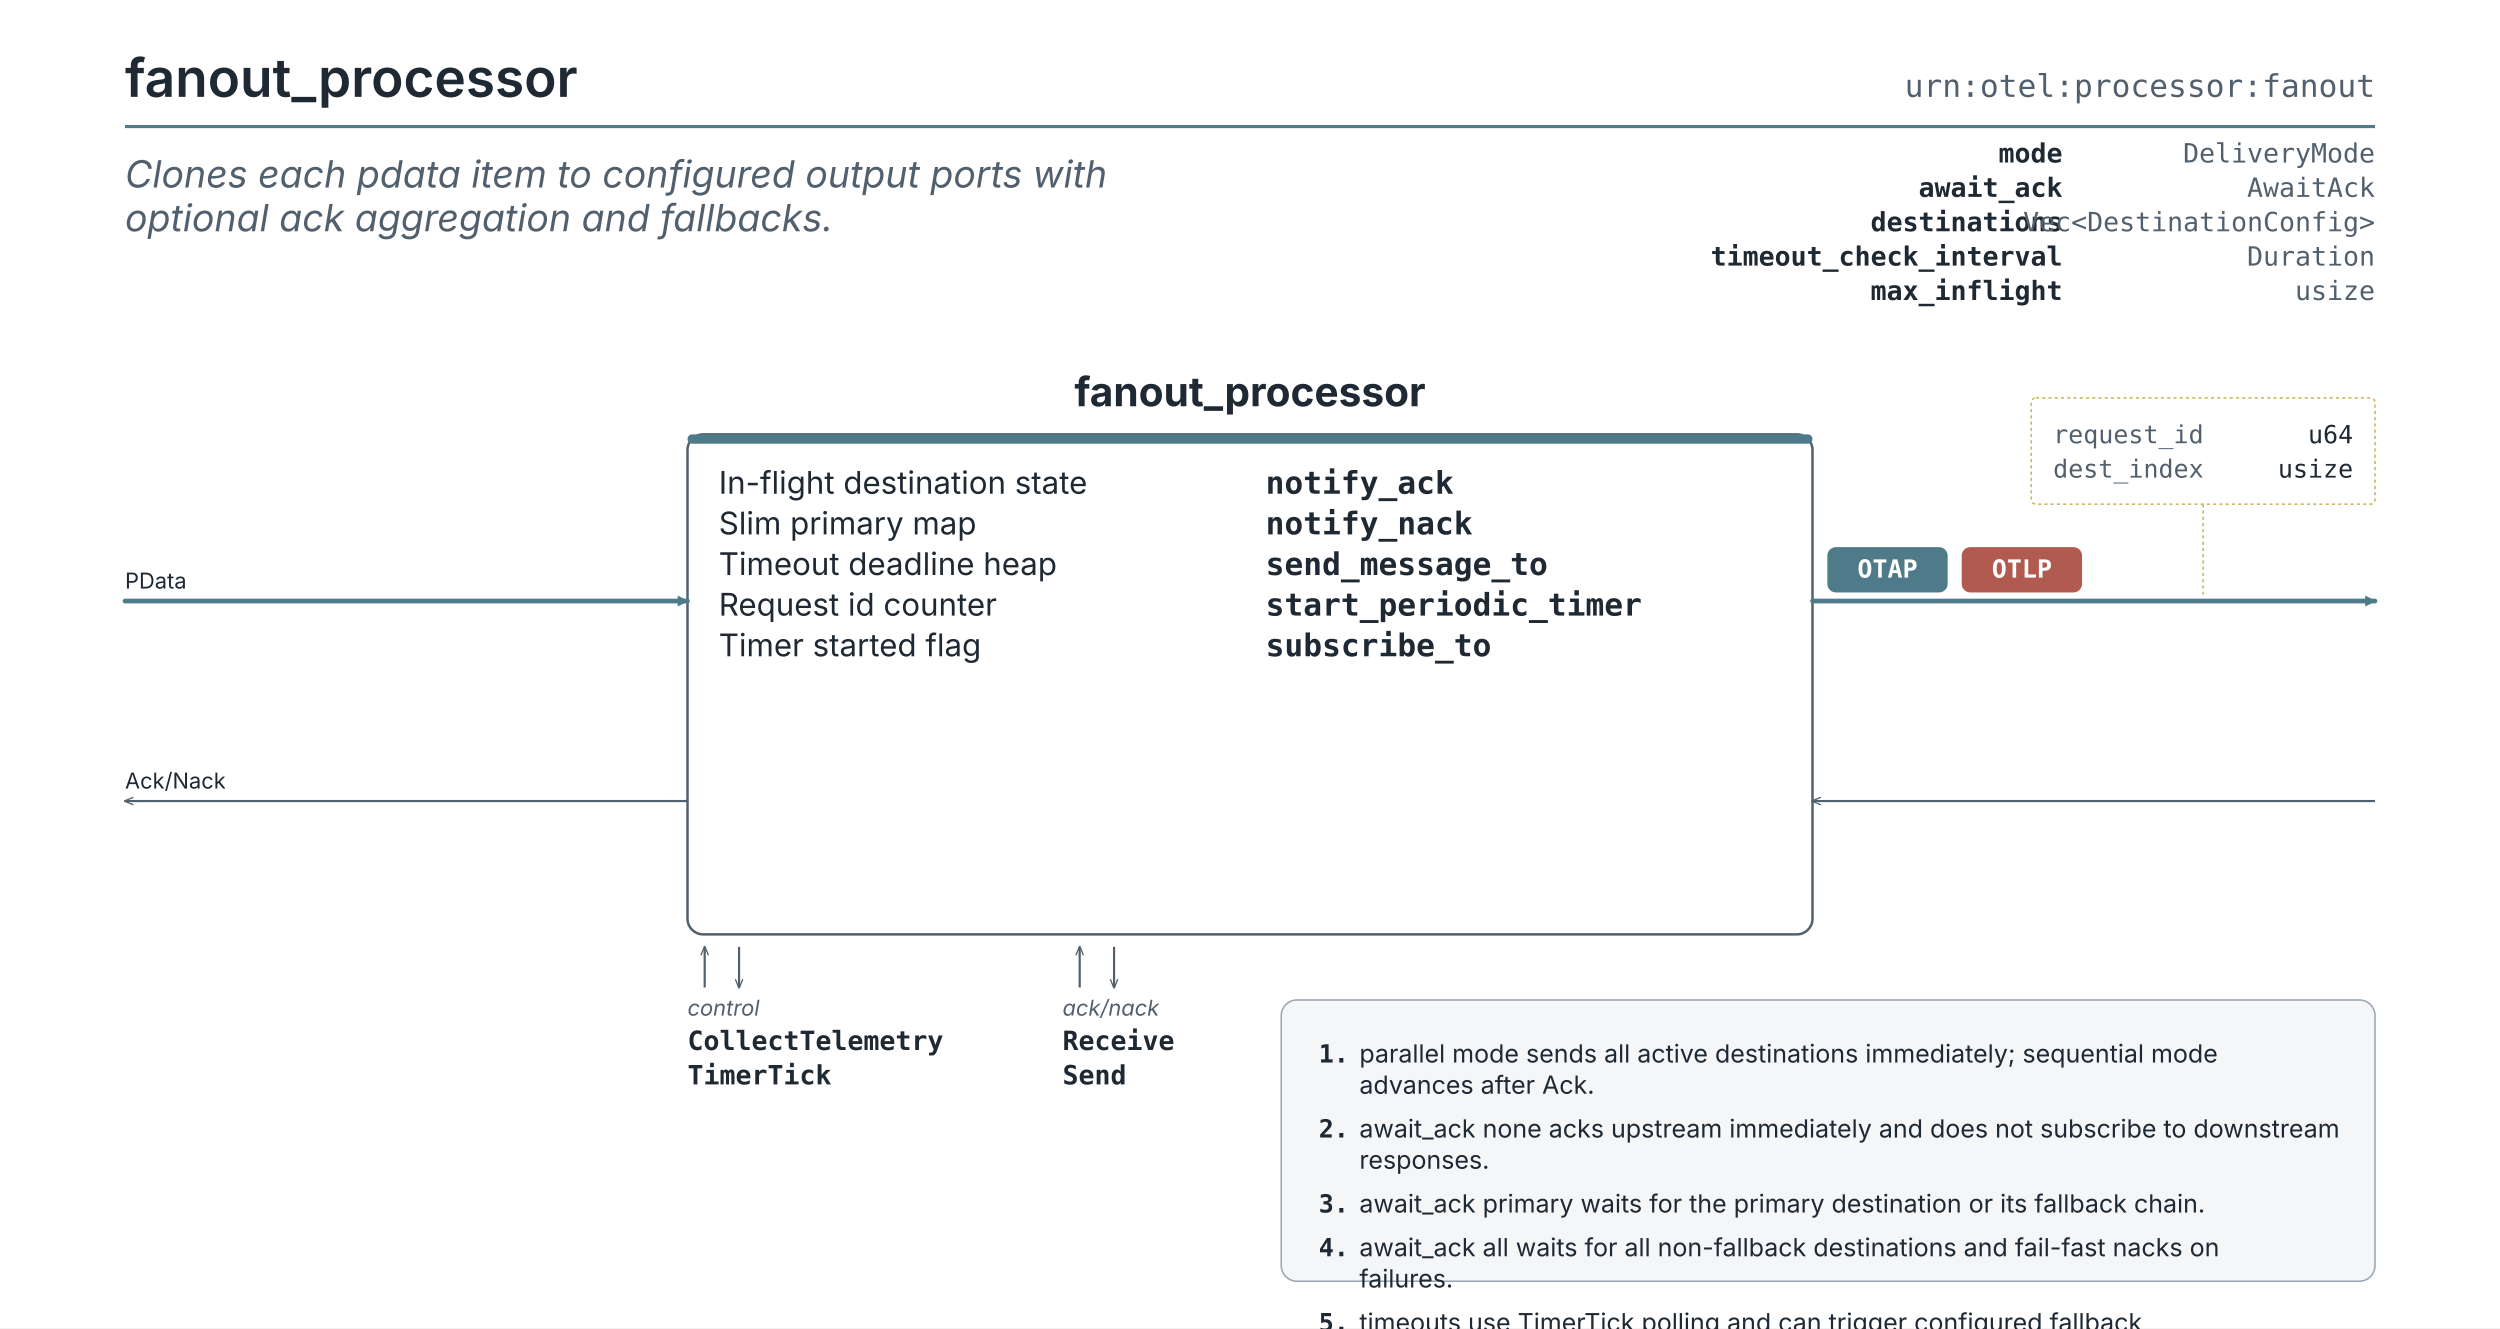
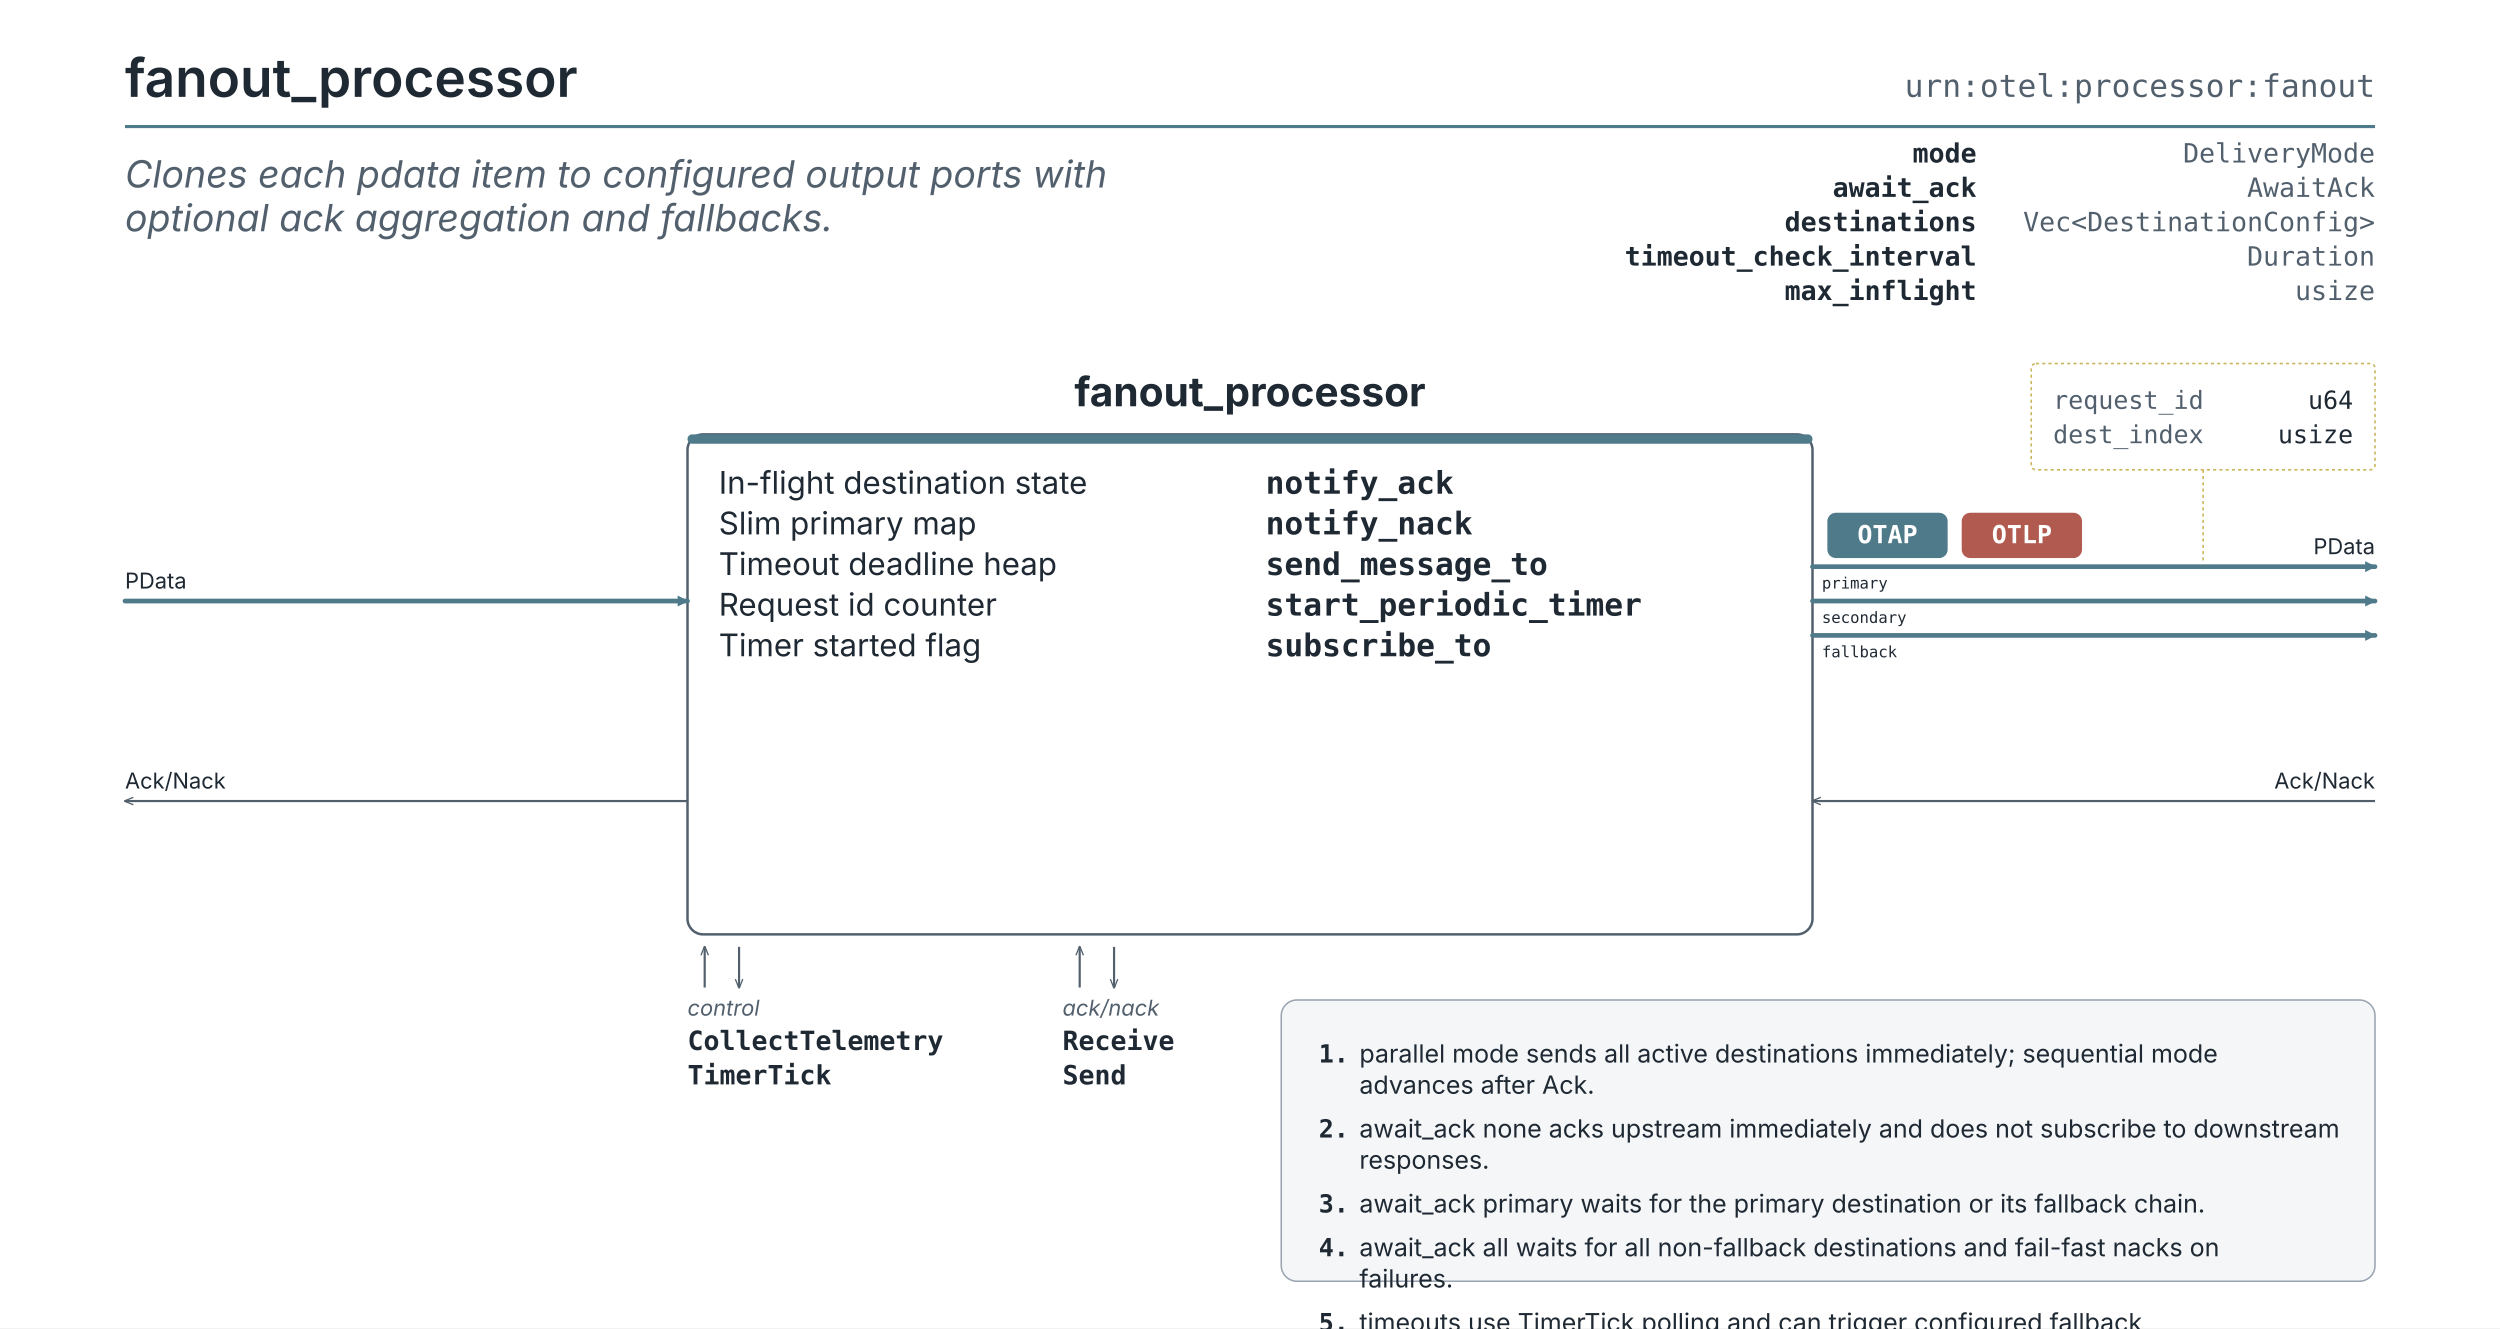
<svg xmlns="http://www.w3.org/2000/svg" width="1600" height="850" viewBox="0 0 1600 850" font-family="Inter, 'Helvetica Neue', Arial, sans-serif">
  <rect width="1600" height="850" fill="#ffffff" />
  <defs>
    <marker id="ah-pdata" viewBox="0 0 10 10" refX="9" refY="5" markerWidth="7" markerHeight="7" orient="auto-start-reverse" markerUnits="userSpaceOnUse">
      <path d="M0,0 L10,5 L0,10 z" fill="context-stroke" />
    </marker>
    <marker id="ah-ctrl" viewBox="0 0 10 10" refX="9" refY="5" markerWidth="6" markerHeight="6" orient="auto-start-reverse" markerUnits="userSpaceOnUse">
      <path d="M0,1 L10,5 L0,9" fill="none" stroke="context-stroke" stroke-width="1.4" />
    </marker>
  </defs>
  <rect x="80" y="80" width="1440" height="2" fill="#4f7a8a" />
  <text x="80" y="62" font-size="34" font-weight="600" fill="#1f2933">fanout_processor</text>
  <text x="1520" y="62" font-size="20" font-family="'JetBrains Mono', Menlo, Consolas, monospace" fill="#52606d" text-anchor="end">urn:otel:processor:fanout</text>
  <text x="80" y="120" font-size="24" font-style="italic" fill="#52606d">
    <tspan x="80" dy="0">Clones each pdata item to configured output ports with</tspan>
    <tspan x="80" dy="28">optional ack aggregation and fallbacks.</tspan>
  </text>
-   <text x="1320" y="104" text-anchor="end" font-size="17" font-weight="700" font-family="'JetBrains Mono', Menlo, Consolas, monospace" fill="#1f2933">mode</text>
+   <text x="1265" y="104" text-anchor="end" font-size="17" font-weight="700" font-family="'JetBrains Mono', Menlo, Consolas, monospace" fill="#1f2933">mode</text>
  <text x="1520" y="104" text-anchor="end" font-size="17" font-family="'JetBrains Mono', Menlo, Consolas, monospace" fill="#52606d">DeliveryMode</text>
-   <text x="1320" y="126" text-anchor="end" font-size="17" font-weight="700" font-family="'JetBrains Mono', Menlo, Consolas, monospace" fill="#1f2933">await_ack</text>
+   <text x="1265" y="126" text-anchor="end" font-size="17" font-weight="700" font-family="'JetBrains Mono', Menlo, Consolas, monospace" fill="#1f2933">await_ack</text>
  <text x="1520" y="126" text-anchor="end" font-size="17" font-family="'JetBrains Mono', Menlo, Consolas, monospace" fill="#52606d">AwaitAck</text>
-   <text x="1320" y="148" text-anchor="end" font-size="17" font-weight="700" font-family="'JetBrains Mono', Menlo, Consolas, monospace" fill="#1f2933">destinations</text>
+   <text x="1265" y="148" text-anchor="end" font-size="17" font-weight="700" font-family="'JetBrains Mono', Menlo, Consolas, monospace" fill="#1f2933">destinations</text>
  <text x="1520" y="148" text-anchor="end" font-size="17" font-family="'JetBrains Mono', Menlo, Consolas, monospace" fill="#52606d">Vec&lt;DestinationConfig&gt;</text>
-   <text x="1320" y="170" text-anchor="end" font-size="17" font-weight="700" font-family="'JetBrains Mono', Menlo, Consolas, monospace" fill="#1f2933">timeout_check_interval</text>
+   <text x="1265" y="170" text-anchor="end" font-size="17" font-weight="700" font-family="'JetBrains Mono', Menlo, Consolas, monospace" fill="#1f2933">timeout_check_interval</text>
  <text x="1520" y="170" text-anchor="end" font-size="17" font-family="'JetBrains Mono', Menlo, Consolas, monospace" fill="#52606d">Duration</text>
-   <text x="1320" y="192" text-anchor="end" font-size="17" font-weight="700" font-family="'JetBrains Mono', Menlo, Consolas, monospace" fill="#1f2933">max_inflight</text>
+   <text x="1265" y="192" text-anchor="end" font-size="17" font-weight="700" font-family="'JetBrains Mono', Menlo, Consolas, monospace" fill="#1f2933">max_inflight</text>
  <text x="1520" y="192" text-anchor="end" font-size="17" font-family="'JetBrains Mono', Menlo, Consolas, monospace" fill="#52606d">usize</text>
  <text x="800.0" y="260" text-anchor="middle" font-size="26" font-weight="700" fill="#1f2933">fanout_processor</text>
  <g>
    <rect x="440.0" y="278" width="720" height="320" rx="10" ry="10" fill="white" stroke="#52606d" stroke-width="1.6" />
    <rect x="440.0" y="278" width="720" height="6" rx="3" ry="3" fill="#4f7a8a" />
    <text x="800.0" y="306" text-anchor="middle" font-size="26" font-weight="600" fill="#1f2933" />
  </g>
  <text x="460.0" y="316" font-size="20" fill="#1f2933">In-flight destination state</text>
  <text x="460.0" y="342" font-size="20" fill="#1f2933">Slim primary map</text>
  <text x="460.0" y="368" font-size="20" fill="#1f2933">Timeout deadline heap</text>
  <text x="460.0" y="394" font-size="20" fill="#1f2933">Request id counter</text>
  <text x="460.0" y="420" font-size="20" fill="#1f2933">Timer started flag</text>
  <text x="810.0" y="316" font-size="20" font-weight="700" font-family="'JetBrains Mono', Menlo, Consolas, monospace" fill="#1f2933">notify_ack</text>
  <text x="810.0" y="342" font-size="20" font-weight="700" font-family="'JetBrains Mono', Menlo, Consolas, monospace" fill="#1f2933">notify_nack</text>
  <text x="810.0" y="368" font-size="20" font-weight="700" font-family="'JetBrains Mono', Menlo, Consolas, monospace" fill="#1f2933">send_message_to</text>
  <text x="810.0" y="394" font-size="20" font-weight="700" font-family="'JetBrains Mono', Menlo, Consolas, monospace" fill="#1f2933">start_periodic_timer</text>
  <text x="810.0" y="420" font-size="20" font-weight="700" font-family="'JetBrains Mono', Menlo, Consolas, monospace" fill="#1f2933">subscribe_to</text>
  <line x1="80" y1="384.667" x2="440.0" y2="384.667" stroke="#4f7a8a" stroke-width="3.0" stroke-linecap="round" marker-end="url(#ah-pdata)" />
+   <line x1="1160.0" y1="362.667" x2="1520" y2="362.667" stroke="#4f7a8a" stroke-width="3.0" stroke-linecap="round" marker-end="url(#ah-pdata)" />
+   <text x="1166.0" y="376.667" text-anchor="start" font-size="10" font-family="'JetBrains Mono', Menlo, Consolas, monospace" fill="#1f2933">primary</text>
  <line x1="1160.0" y1="384.667" x2="1520" y2="384.667" stroke="#4f7a8a" stroke-width="3.0" stroke-linecap="round" marker-end="url(#ah-pdata)" />
+   <text x="1166.0" y="398.667" text-anchor="start" font-size="10" font-family="'JetBrains Mono', Menlo, Consolas, monospace" fill="#1f2933">secondary</text>
+   <line x1="1160.0" y1="406.667" x2="1520" y2="406.667" stroke="#4f7a8a" stroke-width="3.0" stroke-linecap="round" marker-end="url(#ah-pdata)" />
+   <text x="1166.0" y="420.667" text-anchor="start" font-size="10" font-family="'JetBrains Mono', Menlo, Consolas, monospace" fill="#1f2933">fallback</text>
  <g>
-     <rect x="1170.0" y="350.667" width="76" height="28" rx="5" ry="5" fill="#4f7a8a" stroke="#4f7a8a" />
-     <text x="1208.0" y="369.667" text-anchor="middle" font-size="16" font-weight="700" font-family="'JetBrains Mono', Menlo, Consolas, monospace" fill="white">OTAP</text>
+     <rect x="1170.0" y="328.667" width="76" height="28" rx="5" ry="5" fill="#4f7a8a" stroke="#4f7a8a" />
+     <text x="1208.0" y="347.667" text-anchor="middle" font-size="16" font-weight="700" font-family="'JetBrains Mono', Menlo, Consolas, monospace" fill="white">OTAP</text>
  </g>
  <g>
-     <rect x="1256.0" y="350.667" width="76" height="28" rx="5" ry="5" fill="#b15a4f" stroke="#b15a4f" />
-     <text x="1294.0" y="369.667" text-anchor="middle" font-size="16" font-weight="700" font-family="'JetBrains Mono', Menlo, Consolas, monospace" fill="white">OTLP</text>
+     <rect x="1256.0" y="328.667" width="76" height="28" rx="5" ry="5" fill="#b15a4f" stroke="#b15a4f" />
+     <text x="1294.0" y="347.667" text-anchor="middle" font-size="16" font-weight="700" font-family="'JetBrains Mono', Menlo, Consolas, monospace" fill="white">OTLP</text>
  </g>
  <line x1="1520" y1="512.667" x2="1160.0" y2="512.667" stroke="#52606d" stroke-width="1.4" marker-end="url(#ah-ctrl)" />
  <line x1="440.0" y1="512.667" x2="80" y2="512.667" stroke="#52606d" stroke-width="1.4" marker-end="url(#ah-ctrl)" />
  <text x="80" y="376.667" text-anchor="start" font-size="14" fill="#1f2933">PData</text>
  <text x="80" y="504.667" text-anchor="start" font-size="14" fill="#1f2933">Ack/Nack</text>
-   <rect x="1300.0" y="254.667" width="220" height="68" rx="3" ry="3" fill="white" stroke="#c9b458" stroke-width="1" stroke-dasharray="2,2" />
-   <text x="1314.0" y="283.667" font-size="16" font-family="'JetBrains Mono', Menlo, Consolas, monospace" fill="#52606d">request_id</text>
-   <text x="1506.0" y="283.667" text-anchor="end" font-size="16" font-family="'JetBrains Mono', Menlo, Consolas, monospace" fill="#1f2933">u64</text>
-   <text x="1314.0" y="305.667" font-size="16" font-family="'JetBrains Mono', Menlo, Consolas, monospace" fill="#52606d">dest_index</text>
-   <text x="1506.0" y="305.667" text-anchor="end" font-size="16" font-family="'JetBrains Mono', Menlo, Consolas, monospace" fill="#1f2933">usize</text>
-   <line x1="1410.0" y1="322.667" x2="1410.0" y2="380.667" stroke="#c9b458" stroke-width="1" stroke-dasharray="2,2" />
+   <text x="1520" y="354.667" text-anchor="end" font-size="14" fill="#1f2933">PData</text>
+   <text x="1520" y="504.667" text-anchor="end" font-size="14" fill="#1f2933">Ack/Nack</text>
+   <rect x="1300.0" y="232.667" width="220" height="68" rx="3" ry="3" fill="white" stroke="#c9b458" stroke-width="1" stroke-dasharray="2,2" />
+   <text x="1314.0" y="261.667" font-size="16" font-family="'JetBrains Mono', Menlo, Consolas, monospace" fill="#52606d">request_id</text>
+   <text x="1506.0" y="261.667" text-anchor="end" font-size="16" font-family="'JetBrains Mono', Menlo, Consolas, monospace" fill="#1f2933">u64</text>
+   <text x="1314.0" y="283.667" font-size="16" font-family="'JetBrains Mono', Menlo, Consolas, monospace" fill="#52606d">dest_index</text>
+   <text x="1506.0" y="283.667" text-anchor="end" font-size="16" font-family="'JetBrains Mono', Menlo, Consolas, monospace" fill="#1f2933">usize</text>
+   <line x1="1410.0" y1="300.667" x2="1410.0" y2="358.667" stroke="#c9b458" stroke-width="1" stroke-dasharray="2,2" />
  <line x1="451.0" y1="632" x2="451.0" y2="606" stroke="#52606d" stroke-width="1.4" marker-end="url(#ah-ctrl)" />
  <line x1="473.0" y1="606" x2="473.0" y2="632" stroke="#52606d" stroke-width="1.4" marker-end="url(#ah-ctrl)" />
  <text x="440.0" y="650" font-size="14" font-style="italic" fill="#52606d">control</text>
  <text x="440.0" y="672" font-size="17" font-weight="700" font-family="'JetBrains Mono', Menlo, Consolas, monospace" fill="#1f2933">CollectTelemetry</text>
  <text x="440.0" y="694" font-size="17" font-weight="700" font-family="'JetBrains Mono', Menlo, Consolas, monospace" fill="#1f2933">TimerTick</text>
  <line x1="691.0" y1="632" x2="691.0" y2="606" stroke="#52606d" stroke-width="1.4" marker-end="url(#ah-ctrl)" />
  <line x1="713.0" y1="606" x2="713.0" y2="632" stroke="#52606d" stroke-width="1.4" marker-end="url(#ah-ctrl)" />
  <text x="680.0" y="650" font-size="14" font-style="italic" fill="#52606d">ack/nack</text>
  <text x="680.0" y="672" font-size="17" font-weight="700" font-family="'JetBrains Mono', Menlo, Consolas, monospace" fill="#1f2933">Receive</text>
  <text x="680.0" y="694" font-size="17" font-weight="700" font-family="'JetBrains Mono', Menlo, Consolas, monospace" fill="#1f2933">Send</text>
  <rect x="820" y="640" width="700" height="180" rx="10" ry="10" fill="#f4f6f8" stroke="#9aa5b1" stroke-width="1" />
  <text x="844" y="680" font-size="16" font-weight="700" font-family="'JetBrains Mono', Menlo, Consolas, monospace" fill="#1f2933">1.</text>
  <text x="870" y="680" font-size="16" fill="#1f2933">parallel mode sends all active destinations immediately; sequential mode</text>
  <text x="870" y="700" font-size="16" fill="#1f2933">advances after Ack.</text>
  <text x="844" y="728" font-size="16" font-weight="700" font-family="'JetBrains Mono', Menlo, Consolas, monospace" fill="#1f2933">2.</text>
  <text x="870" y="728" font-size="16" fill="#1f2933">await_ack none acks upstream immediately and does not subscribe to downstream</text>
  <text x="870" y="748" font-size="16" fill="#1f2933">responses.</text>
  <text x="844" y="776" font-size="16" font-weight="700" font-family="'JetBrains Mono', Menlo, Consolas, monospace" fill="#1f2933">3.</text>
  <text x="870" y="776" font-size="16" fill="#1f2933">await_ack primary waits for the primary destination or its fallback chain.</text>
  <text x="844" y="804" font-size="16" font-weight="700" font-family="'JetBrains Mono', Menlo, Consolas, monospace" fill="#1f2933">4.</text>
  <text x="870" y="804" font-size="16" fill="#1f2933">await_ack all waits for all non-fallback destinations and fail-fast nacks on</text>
  <text x="870" y="824" font-size="16" fill="#1f2933">failures.</text>
  <text x="844" y="852" font-size="16" font-weight="700" font-family="'JetBrains Mono', Menlo, Consolas, monospace" fill="#1f2933">5.</text>
  <text x="870" y="852" font-size="16" fill="#1f2933">timeouts use TimerTick polling and can trigger configured fallback</text>
  <text x="870" y="872" font-size="16" fill="#1f2933">destinations.</text>
</svg>
